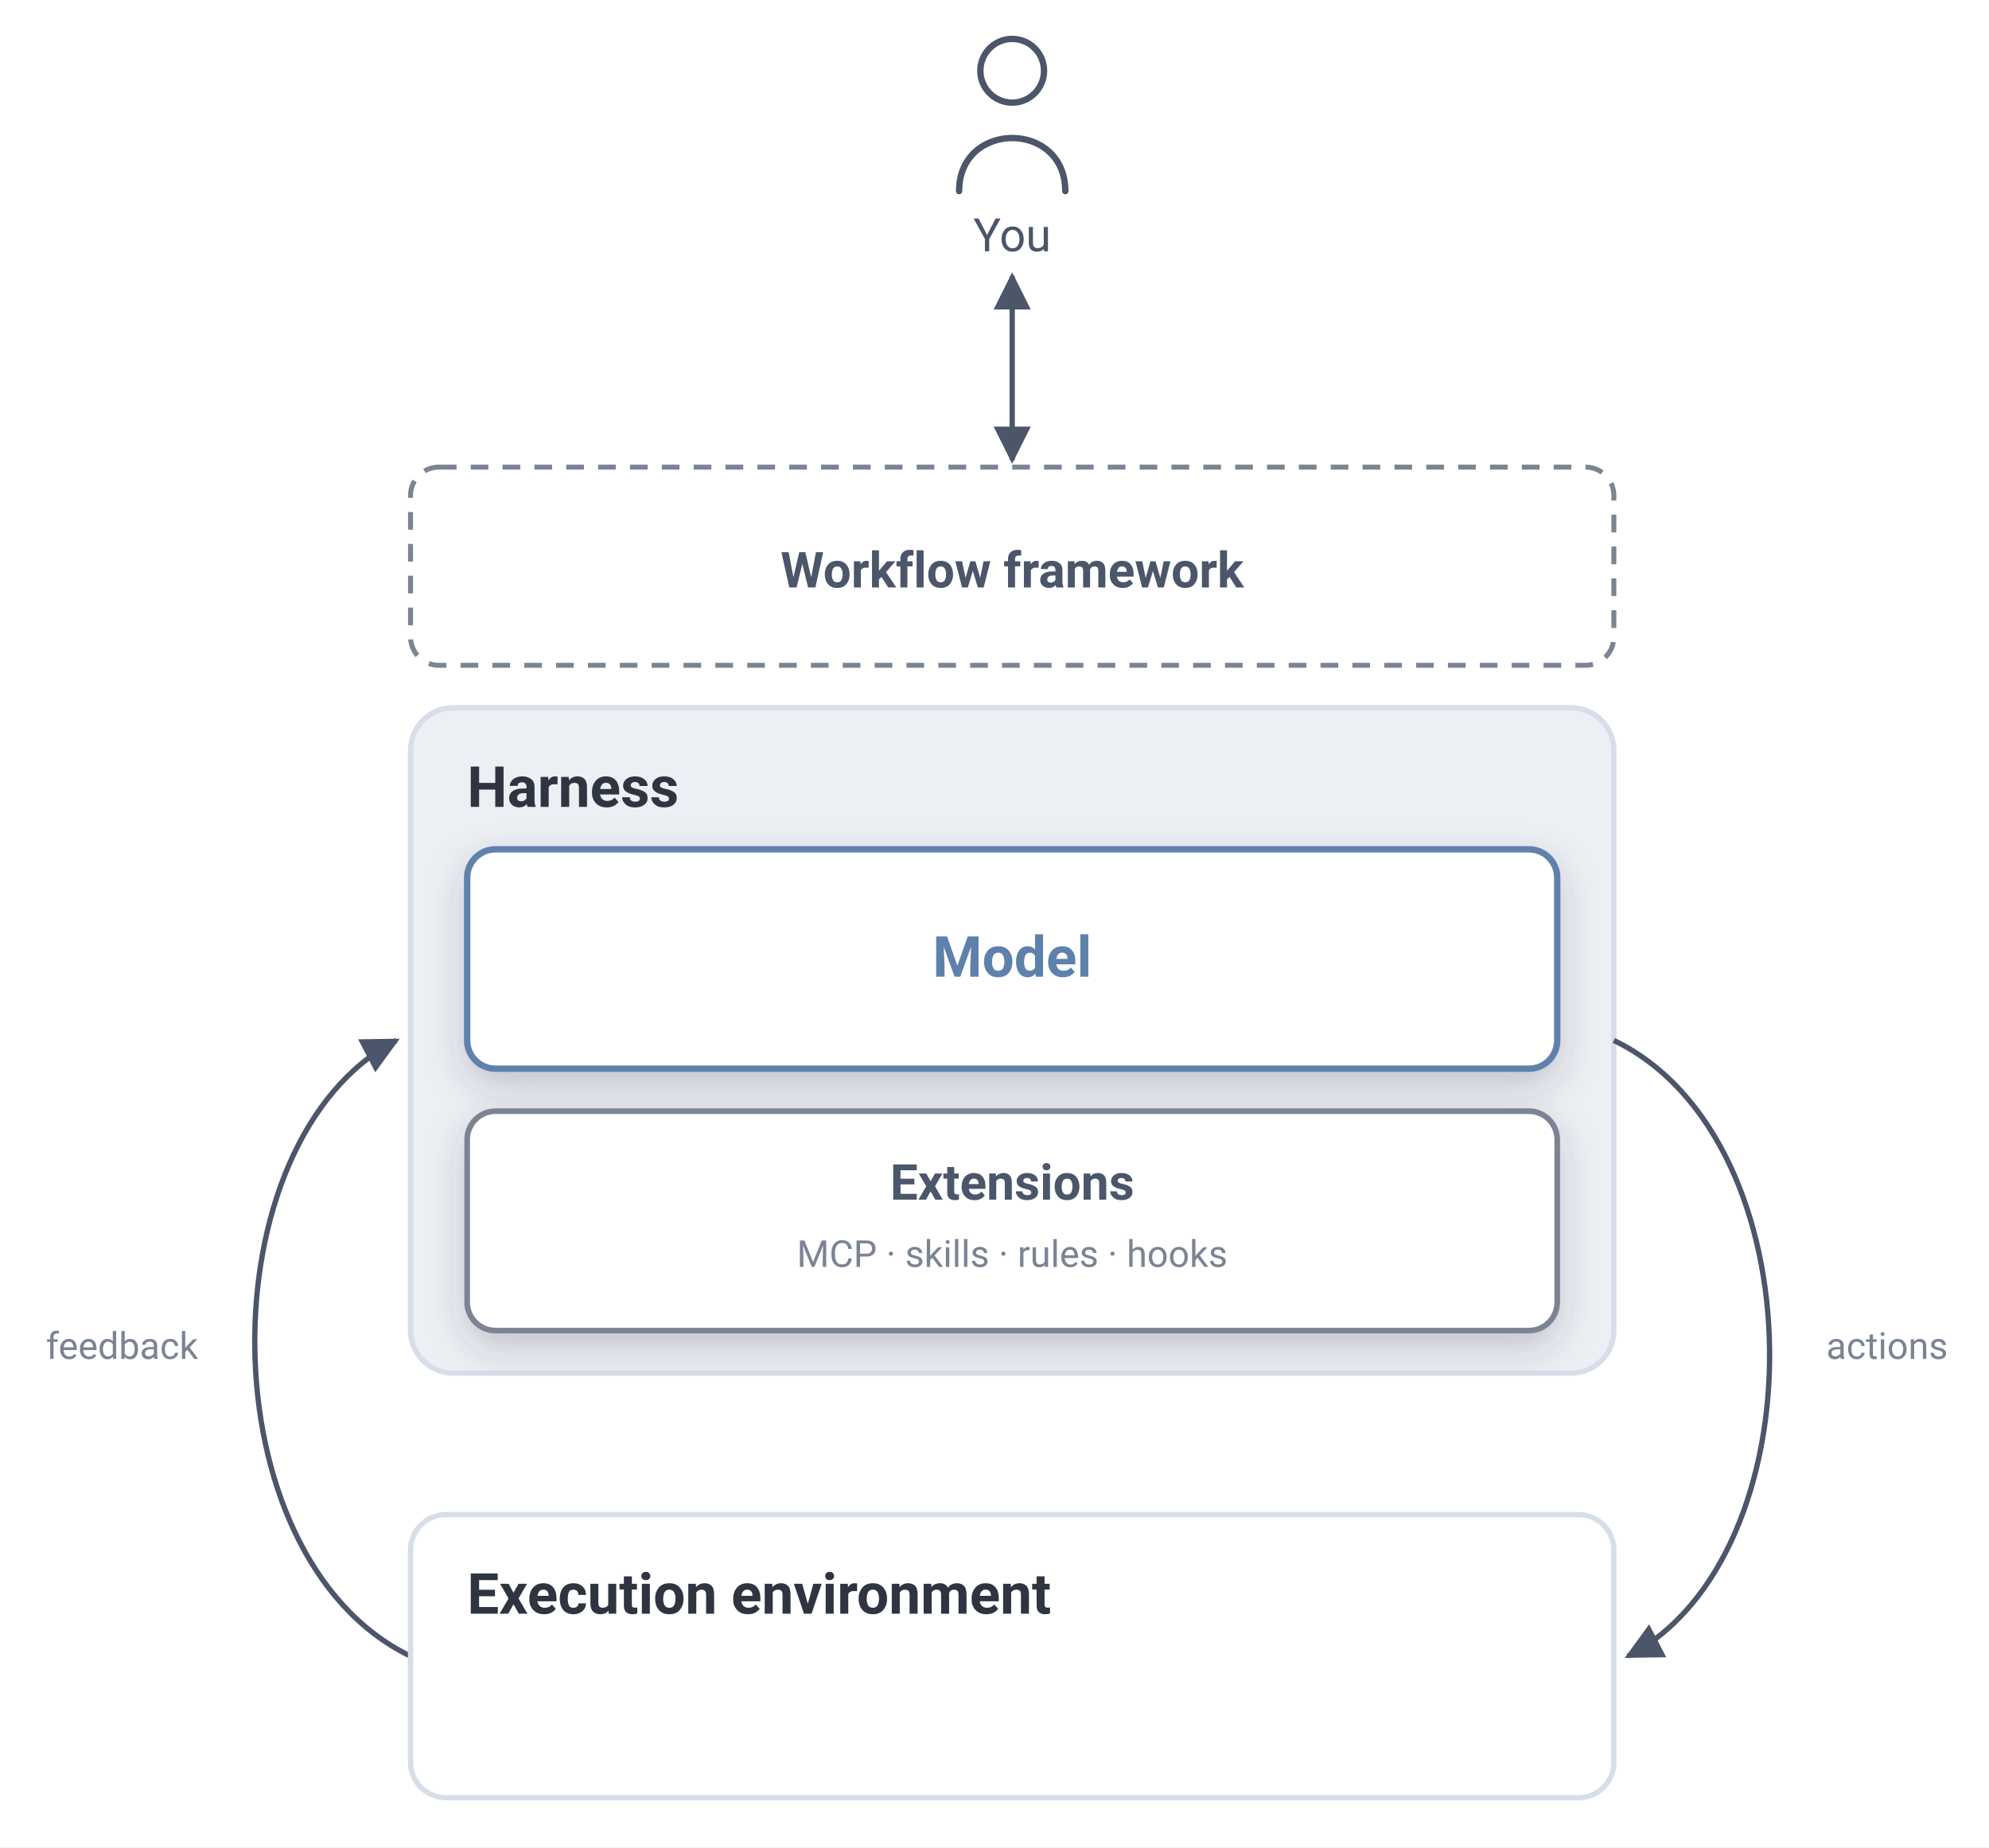
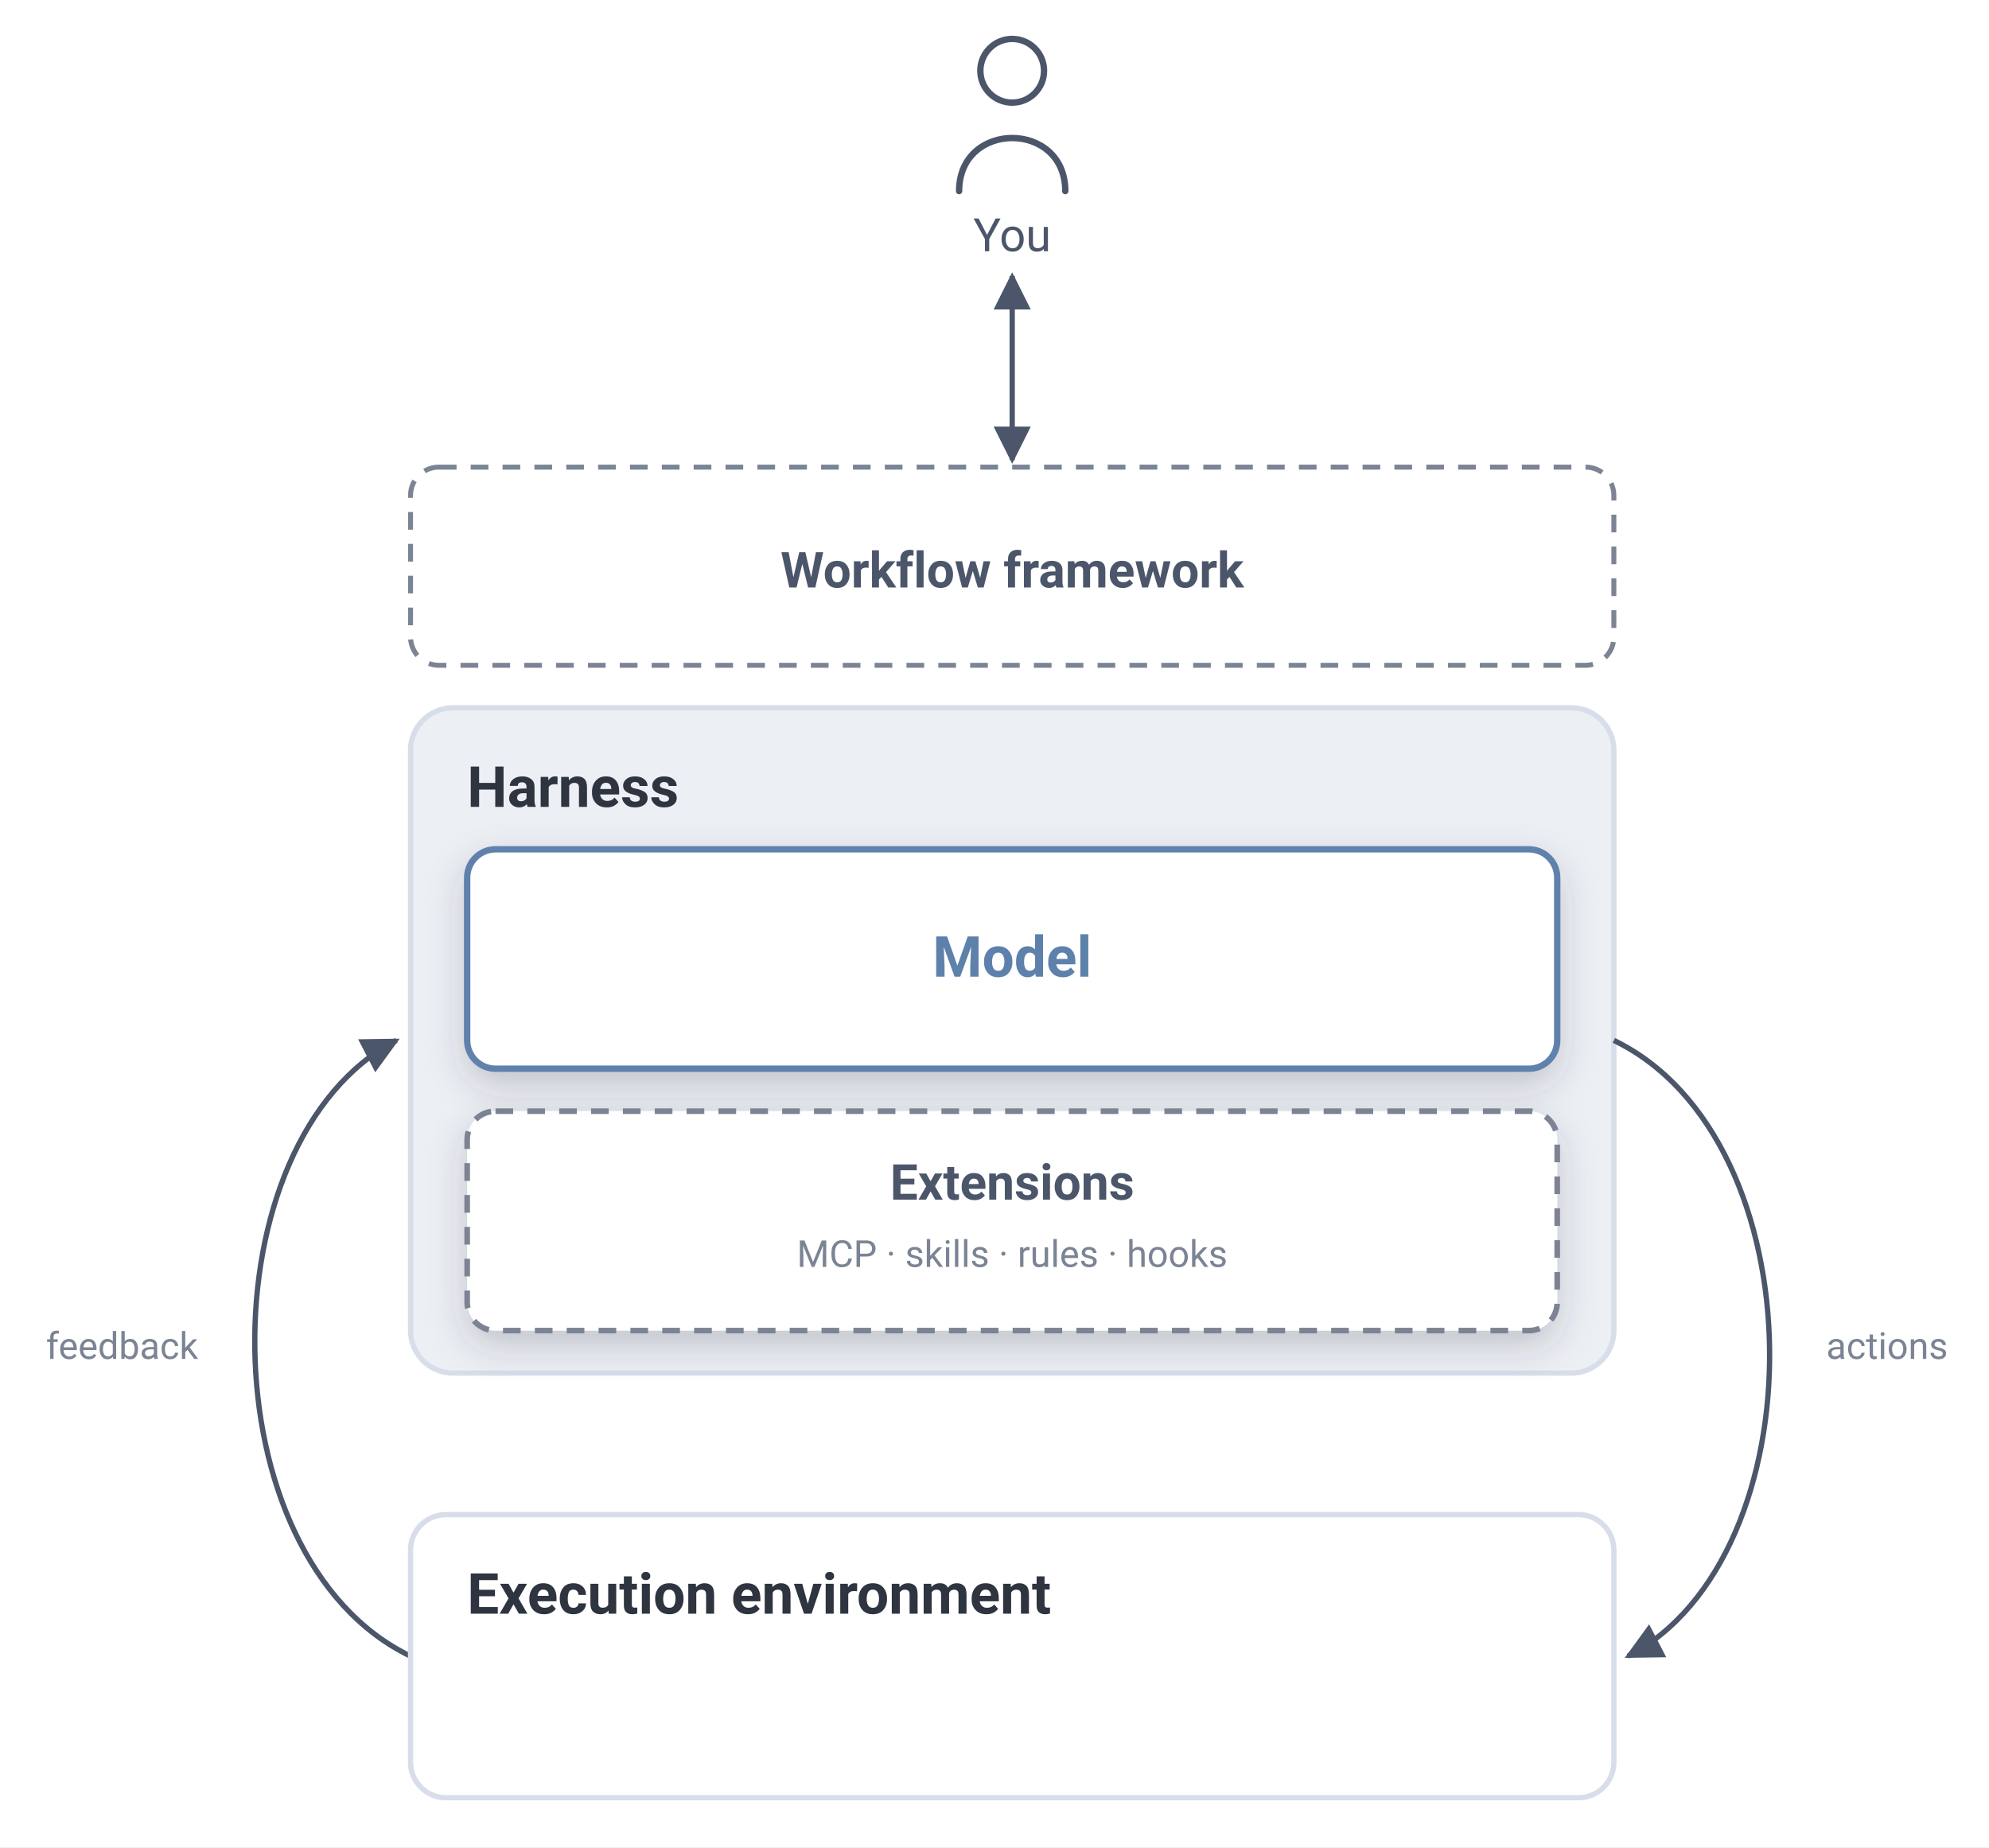
<svg xmlns="http://www.w3.org/2000/svg" viewBox="34 18 562 522" font-family="system-ui, -apple-system, &quot;Segoe UI&quot;, Roboto, Helvetica, Arial, sans-serif">
  <defs>
    <marker id="arrow" viewBox="0 0 10 10" refX="9" refY="5" markerWidth="7" markerHeight="7" orient="auto-start-reverse">
      <path d="M 0 0 L 10 5 L 0 10 z" fill="#4c566a" />
    </marker>
    <filter id="lift" x="-20%" y="-20%" width="140%" height="150%">
      <feDropShadow dx="0" dy="4" stdDeviation="5" flood-color="#2e3440" flood-opacity="0.22" />
    </filter>
  </defs>
  <rect x="34" y="18" width="562" height="522" fill="#ffffff" />
  <circle cx="320" cy="38" r="9" fill="#ffffff" stroke="#4c566a" stroke-width="1.8" />
  <path d="M 305 72 C 305 52, 335 52, 335 72" fill="none" stroke="#4c566a" stroke-width="1.8" stroke-linecap="round" />
  <text x="320" y="89" text-anchor="middle" font-size="13" fill="#4c566a">You</text>
  <line x1="320" y1="96" x2="320" y2="148" stroke="#4c566a" stroke-width="1.5" marker-end="url(#arrow)" marker-start="url(#arrow)" />
  <rect x="150" y="150" width="340" height="56" rx="8" fill="#ffffff" stroke="#7b8494" stroke-width="1.4" stroke-dasharray="5 4" />
  <text x="320" y="184" text-anchor="middle" font-size="14" font-weight="600" fill="#4c566a">Workflow framework</text>
  <rect x="150" y="218" width="340" height="188" rx="12" fill="#eceff4" stroke="#d8dee9" stroke-width="1.5" />
  <text x="166" y="246" font-size="16" font-weight="600" fill="#2e3440">Harness</text>
  <rect x="166" y="258" width="308" height="62" rx="8" fill="#ffffff" stroke="#5e81ac" stroke-width="1.8" filter="url(#lift)" />
  <text x="320" y="294" text-anchor="middle" font-size="16" font-weight="600" fill="#5e81ac">Model</text>
-   <rect x="166" y="332" width="308" height="62" rx="8" fill="#ffffff" stroke="#7b8494" stroke-width="1.6" filter="url(#lift)" />
+   <rect x="166" y="332" width="308" height="62" rx="8" fill="#ffffff" stroke="#7b8494" stroke-width="1.6" stroke-dasharray="5 4" filter="url(#lift)" />
  <text x="320" y="357" text-anchor="middle" font-size="14" font-weight="600" fill="#4c566a">Extensions</text>
  <text x="320" y="376" text-anchor="middle" font-size="10.5" fill="#7b8494">MCP · skills · rules · hooks</text>
  <path d="M 490 312 C 548 340, 548 458, 494 486" fill="none" stroke="#4c566a" stroke-width="1.5" marker-end="url(#arrow)" />
  <text x="550" y="402" font-size="10.5" fill="#7b8494">actions</text>
  <path d="M 150 486 C 92 458, 92 340, 146 312" fill="none" stroke="#4c566a" stroke-width="1.5" marker-end="url(#arrow)" />
  <text x="90" y="402" text-anchor="end" font-size="10.5" fill="#7b8494">feedback</text>
  <rect x="150" y="446" width="340" height="80" rx="10" fill="#ffffff" stroke="#d8dee9" stroke-width="1.5" />
  <text x="166" y="474" font-size="16" font-weight="600" fill="#2e3440">Execution environment</text>
</svg>
